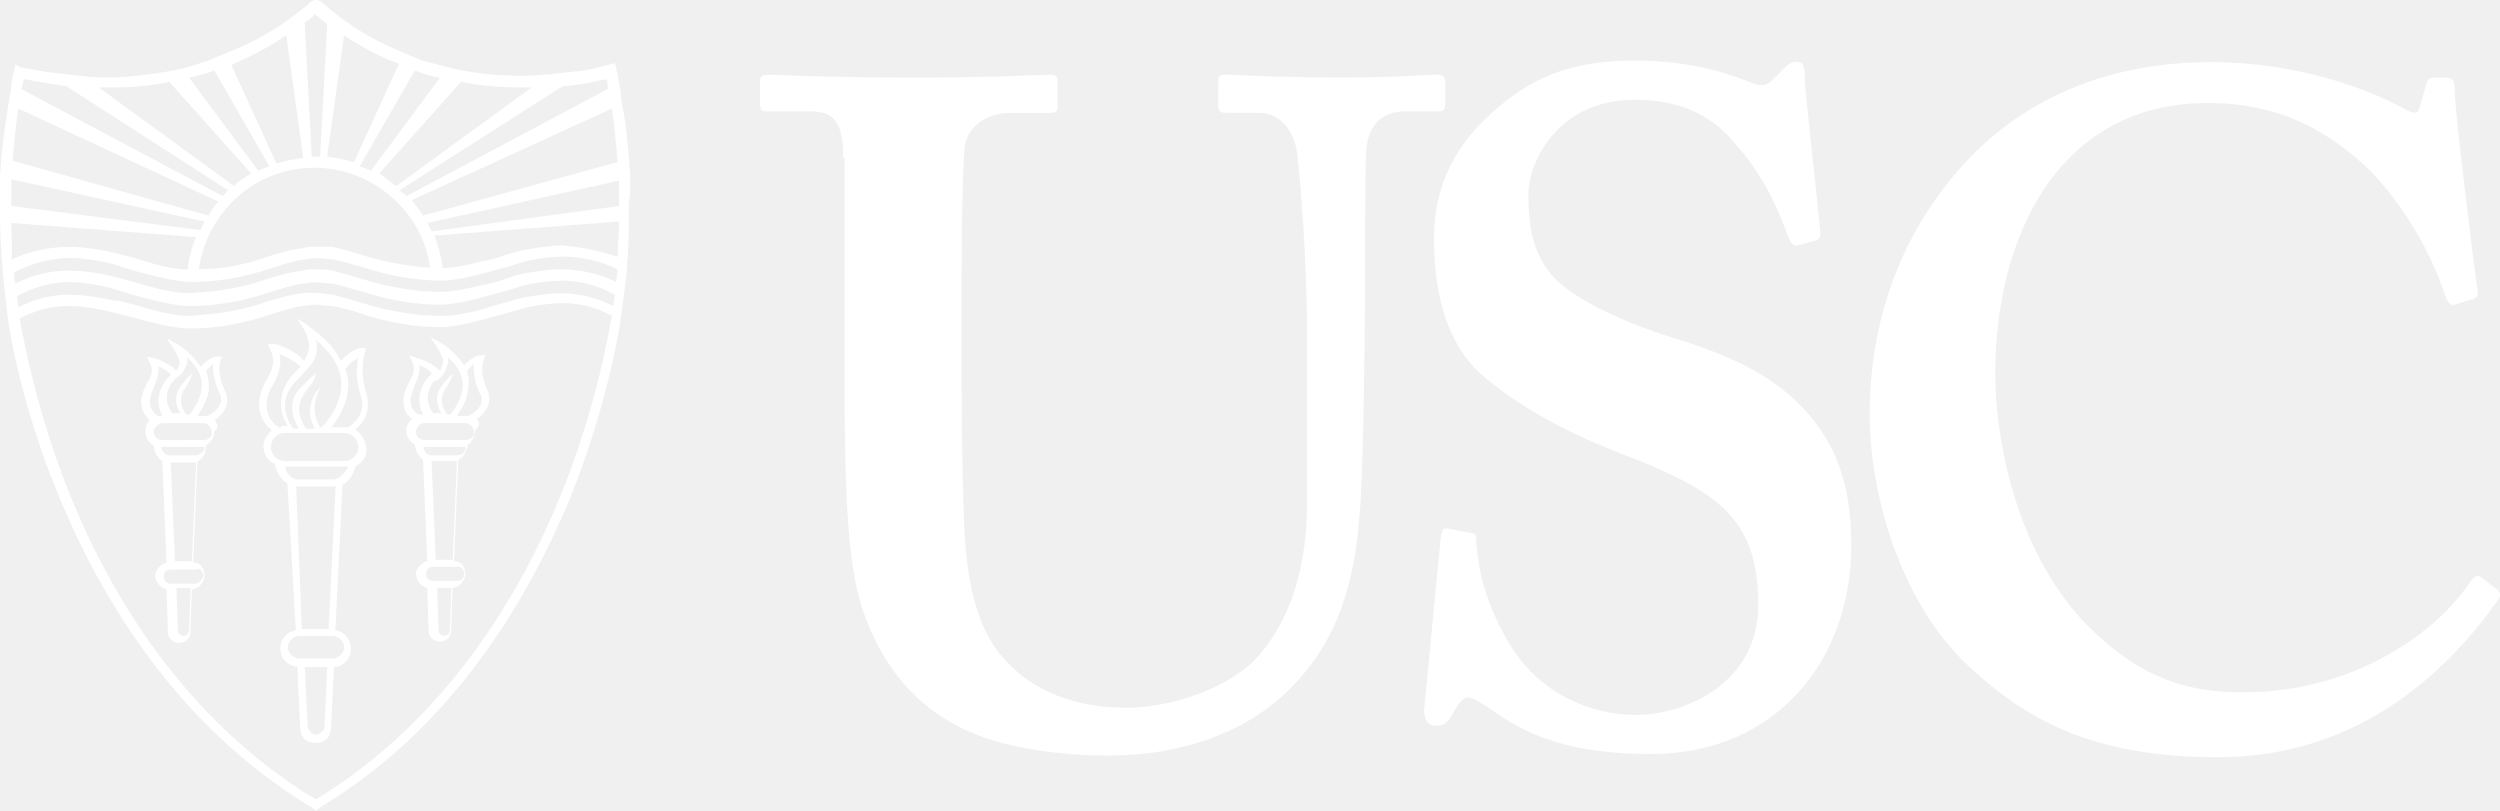
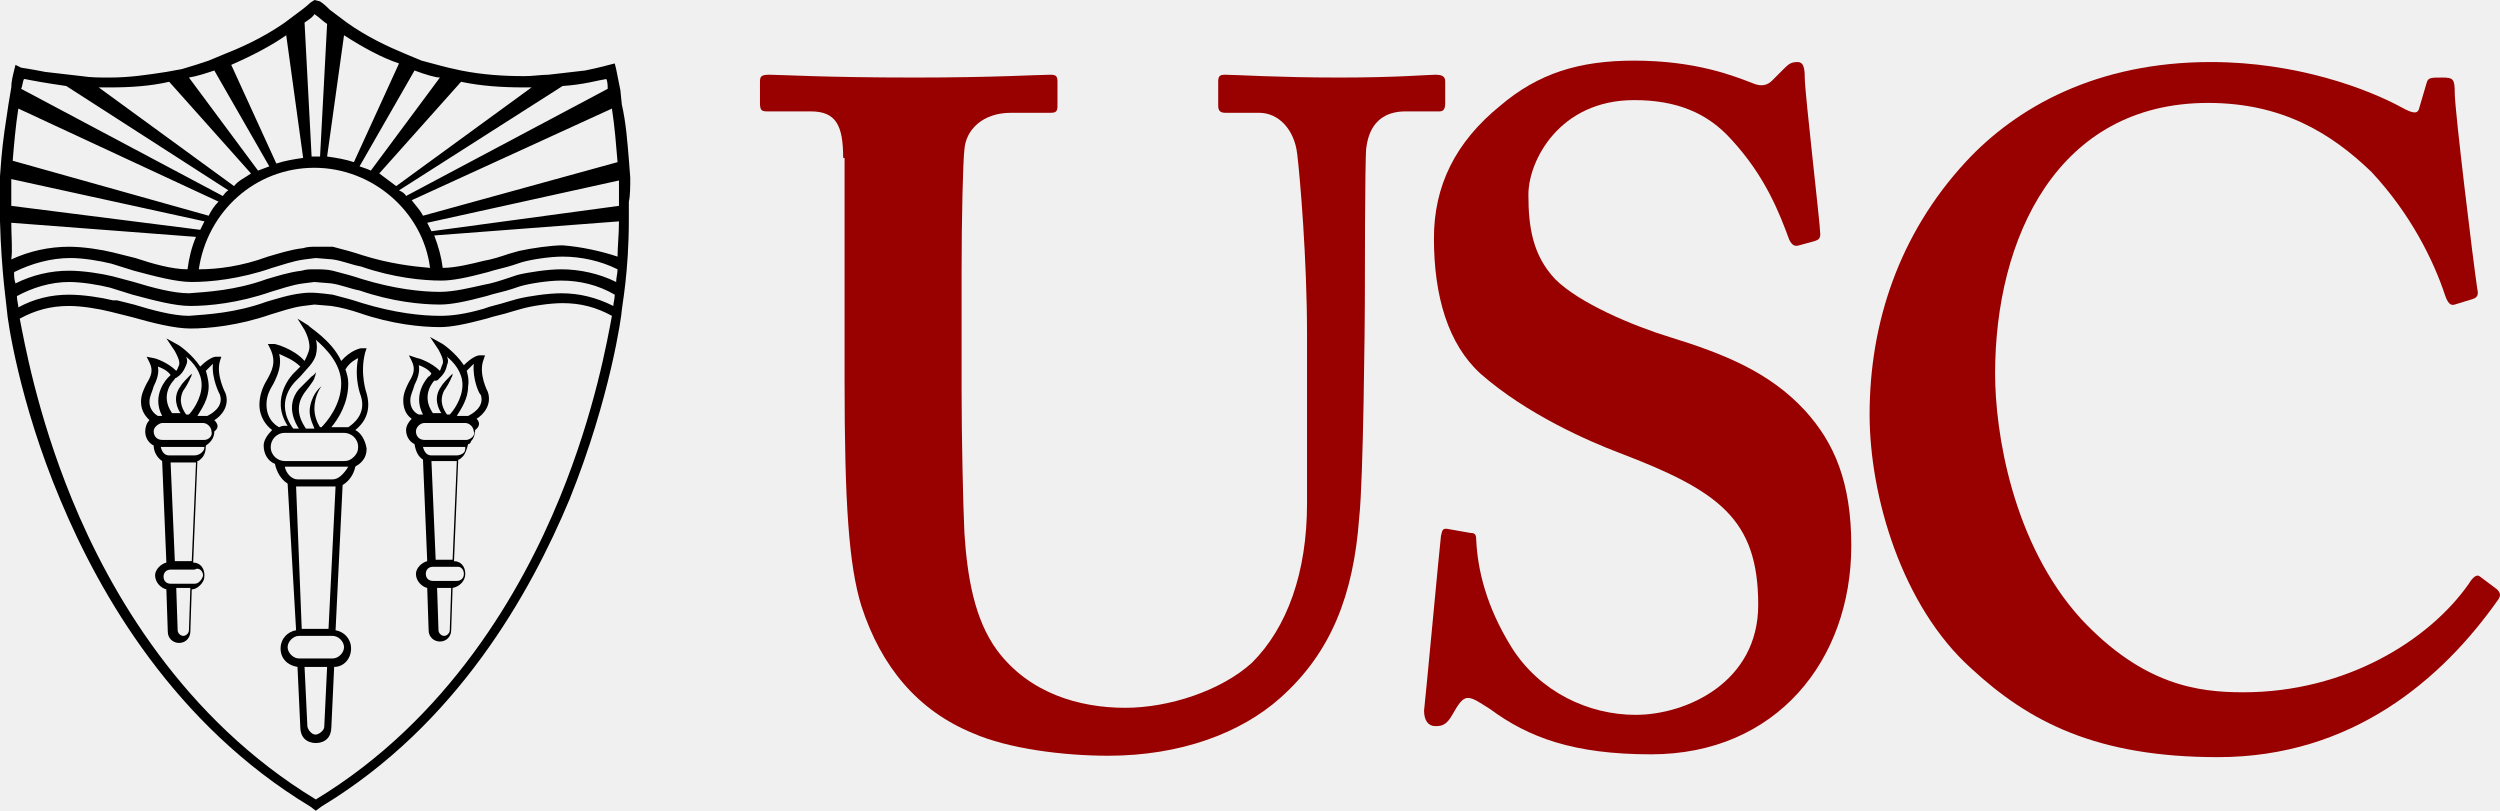
- <svg xmlns="http://www.w3.org/2000/svg" viewBox="0 0 308.36 100">
-   <path fill="#fff" fill-rule="evenodd" d="M77.74,21.91 c0,1.04 0,2.26 -.17,2.96 l0,2.26 c0,6.43 -.87,10.78 -.87,11.13 c0,.52 -1.39,10.78 -6.43,23.3 c-4.87,11.65 -13.91,27.83 -30.61,37.91 l-.7,.52 l-.7,-.52 c-16.7,-10.09 -25.91,-26.09 -30.78,-37.74 c-5.22,-12.35 -6.61,-22.78 -6.61,-23.3 c0,-.35 -.7,-4.7 -.87,-11.13 l0,-5.57 l.17,-2.26 c.17,-2.09 .52,-4.35 .87,-6.61 l.35,-2.09 c0,-.7 .17,-1.39 .35,-2.09 l.17,-.7 l.7,.35 c0,0 1.22,.17 2.96,.52 l4.52,.52 c1.04,.17 2.26,.17 3.48,.17 c2.43,0 4.7,-.35 6.96,-.7 l1.91,-.35 c1.22,-.35 2.26,-.7 3.3,-1.04 l2.09,-.87 c3.13,-1.22 5.57,-2.61 7.3,-3.83 l2.09,-1.57 c.7,-.52 1.04,-.87 1.04,-.87 l.52,-.35 l.7,.17 c.52,.35 .87,.7 1.22,1.04 l2.09,1.57 c2.43,1.74 5.04,2.96 7.13,3.83 l2.09,.87 c1.91,.52 3.3,.87 3.3,.87 l1.57,.35 c2.61,.52 5.22,.7 7.83,.7 c1.04,0 2.09,-.17 2.96,-.17 l4.52,-.52 c1.74,-.35 2.96,-.7 2.96,-.7 l.7,-.17 l.17,.7 l.52,2.61 l.17,1.74 c.52,2.26 .7,4.7 .87,6.78 z m-8.7,39.48 c4.35,-10.61 5.91,-19.65 6.43,-22.43 c-1.91,-1.04 -3.83,-1.57 -6.09,-1.57 c-1.57,0 -3.83,.35 -5.04,.7 l-1.22,.35 c-1.04,.35 -2.09,.52 -3.13,.87 c-2.61,.7 -4.35,1.04 -5.74,1.04 c-2.26,0 -5.91,-.35 -9.91,-1.74 c-1.04,-.35 -2.26,-.7 -3.48,-.87 l-2.09,-.17 l-1.39,.17 c-1.39,.17 -2.78,.7 -4,1.04 c-4,1.39 -7.65,1.74 -9.91,1.74 c-1.91,0 -4.7,-.7 -7.13,-1.39 l-2.09,-.52 l-.7,-.17 c-1.39,-.35 -3.48,-.7 -5.04,-.7 c-2.26,0 -4.17,.52 -6.09,1.57 c.52,2.61 2.09,11.65 6.43,22.26 c4.7,11.48 13.74,27.13 30.09,37.04 c16.35,-9.91 25.39,-25.74 30.09,-37.22 z m34.96,-41.91 c0,-4 -.87,-5.74 -4,-5.74 l-5.39,0 c-.7,0 -.87,-.17 -.87,-1.04 l0,-2.61 c0,-.7 .17,-.87 1.22,-.87 c1.22,0 6.78,.35 17.91,.35 c9.74,0 15.3,-.35 16.7,-.35 c.7,0 .87,.17 .87,.87 l0,2.96 c0,.7 -.17,.87 -.87,.87 l-4.87,0 c-3.48,0 -5.57,2.09 -5.74,4.52 c-.17,1.39 -.35,8.35 -.35,15.13 l0,14.43 c0,5.74 .17,14.09 .35,17.74 c.35,5.39 1.22,10.61 4,14.43 c4,5.39 10.26,7.13 15.83,7.13 c5.39,0 11.83,-2.09 15.65,-5.57 c4.35,-4.35 6.78,-11.13 6.78,-19.65 l0,-20.87 c0,-9.22 -.87,-19.48 -1.22,-22.26 c-.35,-2.96 -2.26,-5.04 -4.7,-5.04 l-4.17,0 c-.7,0 -.87,-.35 -.87,-.87 l0,-2.96 c0,-.7 .17,-.87 .87,-.87 c1.22,0 6.43,.35 14.09,.35 c7.13,0 10.96,-.35 11.83,-.35 c1.04,0 1.22,.35 1.22,.87 l0,2.61 c0,.7 -.17,1.04 -.7,1.04 l-4.17,0 c-4.17,0 -4.7,3.3 -4.87,4.52 c-.17,1.39 -.17,17.74 -.17,19.13 c0,1.57 -.17,21.91 -.7,26.43 c-.7,9.57 -3.48,16.7 -9.74,22.26 c-4.87,4.35 -12.35,7.13 -21.22,7.13 c-5.57,0 -12.35,-.87 -16.7,-2.78 c-6.78,-2.78 -11.3,-8.17 -13.74,-15.65 c-1.57,-5.04 -2.09,-12.7 -2.09,-28 l0,-27.3 z m204,53.22 c.35,.35 .52,.7 .17,1.22 c-6.96,9.91 -18.09,19.48 -34.61,19.48 c-14.96,0 -23.3,-4.35 -30.43,-10.96 c-8.52,-7.65 -12.52,-21.22 -12.52,-31.3 c0,-11.3 3.65,-22.26 11.83,-31.13 c6.26,-6.78 16.17,-12.35 30.26,-12.35 c10.61,0 19.3,3.3 23.48,5.57 c1.57,.87 2.09,.87 2.26,0 l.87,-2.96 c.17,-.7 .52,-.7 1.91,-.7 c1.39,0 1.57,.17 1.57,1.91 c0,2.09 2.26,20.7 2.78,24.17 c.17,.7 0,1.04 -.52,1.22 l-2.26,.7 c-.52,.17 -.87,-.17 -1.22,-1.22 c-1.39,-4.17 -4.17,-9.91 -9.04,-15.13 c-5.04,-4.87 -11.13,-8.52 -20.17,-8.52 c-18.61,0 -26.26,16.7 -26.26,33.39 c0,7.13 2.09,20.87 10.61,30.26 c7.65,8.17 14.43,9.04 20,9.04 c12.7,0 22.96,-6.43 27.83,-13.39 c.52,-.87 1.04,-1.22 1.39,-.87 z m-126.61,-6.96 c.52,0 .7,.17 .7,.87 c.17,3.65 1.22,8.17 4.35,13.22 c3.48,5.57 9.57,8.35 15.3,8.35 c6.26,0 15.13,-4 15.13,-13.57 c0,-10.61 -4.87,-14.09 -17.22,-18.78 c-3.65,-1.39 -11.3,-4.7 -17.04,-9.74 c-4,-3.65 -5.74,-9.57 -5.74,-16.7 c0,-6.43 2.61,-11.83 8.17,-16.35 c4.7,-4 9.74,-5.57 16.52,-5.57 c7.65,0 12.35,1.91 14.61,2.78 c1.22,.52 1.91,.17 2.43,-.35 l1.57,-1.57 c.52,-.52 .87,-.7 1.57,-.7 c.7,0 .87,.7 .87,1.91 c0,1.91 1.91,18.09 1.91,19.3 c0,.52 -.17,.7 -.7,.87 l-1.91,.52 c-.52,.17 -.87,0 -1.22,-.7 c-1.22,-3.3 -2.96,-7.83 -7.13,-12.35 c-2.96,-3.3 -6.78,-4.87 -12,-4.87 c-9.22,0 -13.04,7.48 -13.04,11.65 c0,4 .52,7.48 3.3,10.43 c2.96,2.96 9.57,5.74 14.09,7.13 c6.78,2.09 12.35,4.35 16.7,9.04 c3.65,4 5.74,8.87 5.74,16.7 c0,14.09 -9.22,25.74 -24.7,25.74 c-9.57,0 -15.13,-2.09 -19.83,-5.57 c-1.39,-.87 -2.09,-1.39 -2.78,-1.39 c-.7,0 -1.22,.87 -1.91,2.09 c-.7,1.22 -1.22,1.39 -2.09,1.39 c-.87,0 -1.39,-.7 -1.39,-1.91 c.17,-1.39 1.91,-20.17 2.09,-21.57 c.17,-.7 .17,-.87 .7,-.87 z m-137.57,-12.7 c.7,.35 1.22,1.22 1.39,2.26 c0,.7 -.17,1.22 -.7,1.74 c-.35,.35 -.52,.35 -.7,.52 c-.17,.87 -.7,1.74 -1.57,2.26 l-.87,17.91 c1.04,.17 1.91,1.04 1.91,2.26 c0,1.22 -.87,2.26 -2.09,2.26 l-.35,7.48 c0,.52 -.17,1.04 -.52,1.39 c-.35,.35 -.87,.52 -1.39,.52 c-.52,0 -1.04,-.17 -1.39,-.52 c-.35,-.35 -.52,-.87 -.52,-1.39 l-.35,-7.48 c-1.22,-.17 -2.09,-1.04 -2.09,-2.26 c0,-1.22 .87,-2.09 1.91,-2.26 l-1.04,-18.09 c-.87,-.52 -1.39,-1.57 -1.57,-2.43 c-.87,-.35 -1.39,-1.22 -1.39,-2.26 c0,-.7 .52,-1.39 1.04,-1.91 c-.7,-.52 -1.57,-1.57 -1.57,-3.13 c0,-1.04 .35,-2.09 .87,-2.96 c.7,-1.22 1.22,-2.26 .52,-3.83 l-.35,-.7 l.87,0 c0,0 2.26,.52 3.65,2.09 c.17,-.35 .35,-.7 .52,-1.22 c.35,-1.04 -.52,-2.61 -.52,-2.61 l-.87,-1.39 l1.39,.87 c0,.17 2.78,1.74 4,4.35 c1.22,-1.39 2.43,-1.57 2.43,-1.57 l.7,0 l-.17,.52 c-.7,2.61 .17,5.04 .17,5.04 c.7,2.43 -.52,3.83 -1.39,4.52 z m-4.87,-22.61 l2.09,0 c1.39,.35 2.61,.7 3.65,1.04 c3.3,1.04 6.26,1.39 8.35,1.57 c-.87,-6.96 -7.13,-12.35 -14.26,-12.35 c-7.3,0 -13.22,5.39 -14.26,12.52 c2.26,0 5.22,-.35 8.52,-1.57 c1.22,-.35 2.78,-.87 4.35,-1.04 c.52,-.17 1.04,-.17 1.57,-.17 z m-12.52,21.39 c.35,.35 .7,.87 0,1.39 c0,.87 -.52,1.39 -1.04,1.74 c0,.7 -.17,1.22 -.52,1.57 c-.17,.17 -.35,.35 -.52,.35 l-.52,12.52 c.87,0 1.39,.7 1.39,1.57 c0,.52 -.17,.87 -.52,1.22 c-.35,.35 -.7,.52 -1.04,.52 l-.17,5.22 c0,.7 -.52,1.39 -1.39,1.39 c-.7,0 -1.39,-.52 -1.39,-1.39 l-.17,-5.22 c-.7,-.17 -1.39,-.87 -1.39,-1.74 c0,-.7 .7,-1.39 1.39,-1.57 l-.52,-12.52 c-.52,-.35 -1.04,-1.04 -1.04,-1.91 c-.7,-.35 -1.04,-1.04 -1.04,-1.74 c0,-.52 .17,-1.04 .52,-1.39 c-.35,-.35 -1.04,-1.04 -1.04,-2.26 c0,-.87 .35,-1.57 .7,-2.26 c.52,-.87 .87,-1.57 .35,-2.61 l-.35,-.7 l.87,.17 c.17,0 1.74,.52 2.78,1.57 c.17,-.17 .17,-.35 .35,-.7 c.15,-.46 -.23,-1.18 -.44,-1.59 c-.03,-.06 -.06,-.11 -.08,-.15 l-1.04,-1.57 l1.57,.87 c0,0 1.57,1.04 2.61,2.61 c1.04,-1.04 1.74,-1.22 1.91,-1.22 l.7,0 l-.17,.52 c-.52,1.74 .7,4 .7,4 c.52,1.57 -.52,2.78 -1.39,3.3 z m32.35,-.17 c.35,.35 .52,.87 -.17,1.39 c0,.52 -.17,1.04 -.52,1.39 c0,.17 -.17,.35 -.35,.35 c-.17,.7 -.35,1.22 -.7,1.57 c-.17,.17 -.35,.35 -.52,.35 l-.52,12.52 c.87,0 1.39,.7 1.39,1.57 c0,.87 -.7,1.57 -1.57,1.74 l-.17,5.22 c0,.7 -.52,1.39 -1.39,1.39 c-.7,0 -1.39,-.52 -1.39,-1.39 l-.17,-5.22 c-.7,-.17 -1.39,-.87 -1.39,-1.74 c0,-.7 .7,-1.39 1.39,-1.57 l-.52,-12.52 c-.52,-.35 -.87,-.87 -1.04,-1.91 c-.7,-.35 -1.04,-1.04 -1.04,-1.74 c0,-.52 .35,-1.04 .7,-1.39 c-.52,-.35 -1.04,-1.04 -1.04,-2.26 c0,-.87 .35,-1.57 .7,-2.26 c.52,-.87 .87,-1.57 .35,-2.61 l-.35,-.7 l1.04,.35 c.17,0 1.74,.52 2.78,1.57 c.17,-.35 .17,-.52 .35,-.87 c.15,-.46 -.23,-1.18 -.44,-1.59 c-.03,-.06 -.06,-.11 -.08,-.15 l-1.04,-1.57 l1.57,.87 c0,0 1.57,1.04 2.61,2.61 c1.04,-1.04 1.74,-1.22 1.91,-1.22 l.7,0 l-.17,.52 c-.7,1.74 .52,4 .52,4 c.52,1.57 -.52,2.78 -1.39,3.3 z m16.7,-38.26 l-24.7,11.3 c.52,.7 1.04,1.22 1.39,1.91 l24,-6.61 c-.17,-2.09 -.35,-4.35 -.7,-6.61 z m-73.22,0 c-.35,2.26 -.52,4.35 -.7,6.43 l24.17,6.78 c.35,-.7 .7,-1.22 1.22,-1.74 z m66.96,19.83 c2.26,0 4.7,.52 6.78,1.57 c0,-.52 .17,-1.04 .17,-1.57 c-2.09,-1.04 -4.52,-1.57 -6.78,-1.57 c-1.57,0 -3.83,.35 -5.04,.7 l-1.04,.35 c-1.04,.35 -2.09,.52 -3.13,.87 c-2.61,.7 -4.35,1.04 -5.74,1.04 c-2.26,0 -5.91,-.35 -9.91,-1.74 c-1.04,-.17 -2.26,-.7 -3.48,-.87 l-2.09,-.17 l-1.39,.17 c-1.39,.17 -2.78,.7 -4,1.04 c-4,1.39 -7.65,1.74 -9.91,1.74 c-1.91,0 -4.52,-.7 -7.13,-1.39 l-2.78,-.87 c-1.39,-.35 -3.48,-.7 -5.04,-.7 c-2.43,0 -4.87,.7 -6.96,1.74 c0,.52 0,.87 .17,1.39 c2.09,-1.04 4.35,-1.57 6.61,-1.57 c1.74,0 4,.35 5.39,.7 l2.61,.7 c2.26,.7 4.87,1.39 6.78,1.39 c2.26,-.17 5.74,-.35 9.57,-1.74 c1.22,-.35 2.78,-.87 4.35,-1.04 c.52,-.17 1.04,-.17 1.57,-.17 c.7,0 1.57,0 2.26,.17 c1.39,.35 2.61,.7 3.65,1.04 c4,1.22 7.3,1.57 9.57,1.57 c1.74,0 3.83,-.52 5.39,-.87 c1.04,-.17 2.09,-.52 3.13,-.87 l1.04,-.35 c1.39,-.35 3.83,-.7 5.39,-.7 z m0,2.96 c2.26,0 4.35,.52 6.43,1.57 c0,-.35 .17,-.87 .17,-1.39 c-2.09,-1.22 -4.35,-1.74 -6.61,-1.74 c-1.57,0 -3.83,.35 -5.04,.7 l-1.04,.35 c-1.04,.35 -2.09,.52 -3.13,.87 c-2.61,.7 -4.35,1.04 -5.74,1.04 c-2.26,0 -5.91,-.35 -9.91,-1.74 c-1.04,-.17 -2.26,-.7 -3.48,-.87 l-2.09,-.17 l-1.39,.17 c-1.39,.17 -2.78,.7 -4,1.04 c-4,1.39 -7.65,1.74 -9.91,1.74 c-1.91,0 -4.52,-.7 -7.13,-1.39 l-2.78,-.87 c-1.39,-.35 -3.48,-.7 -5.04,-.7 c-2.26,0 -4.52,.7 -6.43,1.74 c0,.52 .17,1.04 .17,1.39 c1.91,-1.04 4,-1.57 6.26,-1.57 c1.74,0 4,.35 5.39,.7 l.52,0 l2.09,.52 c2.26,.7 4.87,1.39 6.78,1.39 c2.26,-.17 5.74,-.35 9.57,-1.74 c1.22,-.35 2.78,-.87 4.35,-1.04 c1.15,-.16 2.29,-.02 3.58,.14 c.08,.01 .16,.02 .25,.03 c1.39,.35 2.61,.7 3.65,1.04 c4,1.22 7.3,1.57 9.57,1.57 c1.39,0 2.96,-.17 5.39,-.87 c.87,-.35 1.91,-.52 2.96,-.87 l1.22,-.35 c1.39,-.35 3.83,-.7 5.39,-.7 z m-12.35,-26.09 l-10.09,11.3 l2.09,1.57 l16.7,-12.17 l-.87,0 c-2.78,0 -5.39,-.17 -7.83,-.7 z m-43.3,.7 l-1.39,0 l16.7,12.17 c.52,-.7 1.39,-1.04 2.09,-1.57 l-10.09,-11.3 c-2.26,.52 -4.7,.7 -7.3,.7 z m21.74,-6.43 q-2.61,1.83 -6.78,3.65 l5.57,12.17 c1.04,-.35 2.09,-.52 3.3,-.7 z m7.13,0 l-2.09,14.96 c1.22,.17 2.26,.35 3.3,.7 l5.57,-12.17 c-2.09,-.7 -4.35,-1.91 -6.78,-3.48 z m-1.91,73.22 l.87,-17.57 l-4.87,0 l.7,17.57 z m28.87,-47.3 c2.26,.17 4.7,.7 6.78,1.39 c0,-1.22 .17,-2.78 .17,-4.35 l-22.78,1.74 c.52,1.39 .87,2.61 1.04,4 c1.57,0 3.65,-.52 5.04,-.87 c1.04,-.17 2.09,-.52 3.13,-.87 l1.22,-.35 c1.57,-.35 4,-.7 5.39,-.7 z m-68,-2.78 c0,.61 .02,1.19 .04,1.75 c.04,1.04 .07,1.98 -.04,2.77 c2.26,-1.04 4.7,-1.57 7.13,-1.57 c1.74,0 4,.35 5.39,.7 l2.78,.7 c2.09,.7 4.52,1.39 6.43,1.39 c.17,-1.39 .52,-2.78 1.04,-4 z m68,-16.87 l-20.17,12.87 c.35,.17 .7,.35 .87,.7 l24.87,-13.22 c0,-.35 0,-.87 -.17,-1.22 c-1.04,.17 -2.78,.7 -5.39,.87 z m-66.43,-.87 c-.17,.35 -.17,.87 -.35,1.22 l24.87,13.22 c.17,-.17 .35,-.52 .7,-.7 l-20,-12.87 c-2.43,-.35 -4.35,-.7 -5.22,-.87 z m-1.57,12.35 l0,3.3 l23.3,2.96 l.52,-1.04 z m74.96,3.3 l0,-3.13 l-23.65,5.22 l.52,1.04 z m-37.39,18.43 c-.35,1.04 -1.04,1.57 -1.91,2.61 l-.52,.52 c0,0 -.01,.01 -.02,.01 c-.27,.27 -2.71,2.67 -.33,5.9 l.7,0 c-.35,-.52 -1.74,-2.78 0,-4.87 l1.57,-1.57 c0,0 .35,-.17 .52,-.52 c0,0 0,.35 -.17,.7 c0,.35 -1.22,1.74 -1.39,2.09 c-1.19,1.87 -.05,3.58 .32,4.14 c.01,.01 .02,.02 .02,.03 l1.04,0 c-.52,-1.22 -.7,-1.91 -.52,-2.78 c.35,-1.74 1.39,-2.43 1.39,-2.43 c0,0 -.87,1.04 -.87,2.78 c0,.87 .35,1.74 .7,2.26 l.17,0 c.7,-.7 2.43,-2.78 2.43,-5.39 c0,-2.43 -1.91,-4.35 -3.13,-5.39 c.17,.52 .17,1.22 0,1.91 z m4.7,12.52 c.35,-.35 .52,-.7 .52,-1.22 c0,-1.04 -.87,-1.74 -1.74,-1.74 l-7.3,0 c-1.04,0 -1.74,.87 -1.74,1.74 c0,1.04 .87,1.74 1.74,1.74 l7.3,0 c.52,0 .87,-.17 1.22,-.52 z m-4.87,-54.61 c-.17,.35 -.7,.7 -1.22,1.04 l.87,16.52 l1.04,0 l.87,-16.35 c-.52,-.35 -1.04,-.87 -1.57,-1.22 z m17.04,67.3 l.52,-12.17 l-3.13,0 l.52,12.17 z m-32.17,.17 l.52,-12.17 l-3.13,0 l.52,12.17 z m2.78,-60.52 c-1.04,.35 -2.09,.7 -3.13,.87 l8.52,11.48 c.52,-.17 .87,-.35 1.39,-.52 z m24.7,0 l-6.78,11.83 c.52,.17 1.04,.35 1.39,.52 l8.52,-11.48 c-.52,0 -1.74,-.35 -3.13,-.87 z m-11.13,80.87 l.35,-7.3 l-2.78,0 l.35,7.3 c0,.17 .17,.52 .35,.7 c.17,.17 .35,.35 .7,.35 c.17,0 .52,-.17 .7,-.35 c.17,-.17 .35,-.35 .35,-.7 z m2.43,-9.74 c0,-.7 -.7,-1.39 -1.39,-1.39 l-4.17,0 c-.7,0 -1.39,.7 -1.39,1.39 c0,.7 .7,1.39 1.39,1.39 l4.17,0 c.7,0 1.39,-.7 1.39,-1.39 z m-19.48,-34.78 c-.35,.87 -.7,1.22 -1.22,1.57 c-.17,0 -.17,.17 -.35,.35 c0,0 -1.74,1.74 -.17,4 l1.04,0 c-.35,-.52 -1.04,-1.91 0,-3.3 c.17,-.35 .87,-1.04 1.04,-1.22 l.35,-.35 c0,0 0,.35 -.17,.52 c0,.17 -.7,1.39 -.87,1.57 c-.7,1.39 0,2.43 .35,2.96 l.35,0 c.35,-.35 1.57,-1.91 1.57,-3.65 c0,-1.57 -1.04,-2.78 -1.91,-3.48 c.17,.35 .17,.7 0,1.04 z m32.17,0 c-.17,.87 -.52,1.22 -1.04,1.74 c-.17,.17 -.17,.17 -.52,.17 c0,0 -1.74,1.74 -.17,4 l1.04,0 c-.35,-.52 -1.04,-1.91 0,-3.3 c.17,-.35 .87,-1.04 1.04,-1.22 l.35,-.35 c0,0 0,.35 -.17,.52 c0,.17 -.7,1.39 -.87,1.57 c-.7,1.39 0,2.43 .35,2.96 l.35,0 c.35,-.35 1.57,-1.91 1.57,-3.65 c0,-1.57 -1.04,-2.78 -1.91,-3.48 c.17,.35 .17,.7 0,1.04 z m-22.26,4.87 c0,2.09 1.57,2.78 1.57,2.78 c.35,-.17 .52,-.17 .7,-.17 l.35,0 c-2.26,-3.48 .7,-6.43 .7,-6.43 l.52,-.52 l.35,-.35 c-.87,-.87 -1.91,-1.22 -2.61,-1.57 c.35,1.39 -.17,2.61 -.7,3.65 c-.52,.87 -.87,1.57 -.87,2.61 z m11.3,-5.74 c-.35,.17 -1.04,.52 -1.57,1.39 c.17,.52 .35,1.04 .35,1.74 c0,2.43 -1.22,4.35 -2.09,5.39 l2.09,0 c.52,-.35 2.26,-1.57 1.57,-3.83 c0,0 -.87,-2.09 -.35,-4.7 z m14.09,9.74 c.17,-.17 .35,-.52 .17,-.7 c0,-.52 -.52,-1.04 -1.04,-1.04 l-5.04,0 c-.52,0 -1.04,.52 -1.04,1.04 c0,.52 .35,1.04 1.04,1.04 l5.22,0 c.17,0 .52,-.17 .7,-.35 z m-33.04,.35 c.52,0 1.04,-.52 .87,-1.04 c0,-.52 -.52,-1.04 -1.04,-1.04 l-5.04,0 c-.17,0 -.52,.17 -.7,.35 c-.17,.17 -.35,.35 -.35,.7 c0,.52 .35,1.04 1.04,1.04 z m15.83,4.87 c.7,0 1.39,-.7 1.91,-1.57 l-7.83,0 c.17,.87 .87,1.57 1.57,1.57 z m13.74,19.3 c.35,0 .7,-.35 .7,-.7 l.17,-5.22 l-1.74,0 l.17,5.22 c0,.35 .35,.7 .7,.7 z m-32.17,0 c.35,0 .7,-.35 .7,-.7 l.17,-5.22 l-1.74,0 l.17,5.22 c0,.35 .35,.7 .7,.7 z m34.96,-32.7 c0,0 .35,1.04 .17,1.91 c0,1.57 -.87,2.78 -1.39,3.65 l1.39,0 c.35,-.17 2.09,-1.04 1.57,-2.61 c-.17,0 -1.04,-1.91 -.87,-3.83 z m-32.52,25.22 c0,-.52 -.52,-1.04 -1.04,-.7 l-2.96,0 c-.52,0 -.87,.35 -.87,.87 c0,.52 .35,.87 .87,.87 l2.96,0 c.35,0 .52,-.17 .7,-.35 c.17,-.17 .35,-.52 .35,-.7 z m.35,-25.22 c0,0 .35,1.04 .35,1.91 c0,1.57 -.87,2.78 -1.39,3.65 l1.22,0 c.35,-.17 2.09,-1.04 1.57,-2.61 c0,0 -1.04,-1.91 -.87,-3.83 z m31.83,25.04 c0,-.52 -.35,-.87 -.7,-.87 l-3.13,0 c-.52,0 -.87,.35 -.87,.87 c0,.52 .35,.87 .87,.87 l2.96,0 c.52,0 .87,-.35 .87,-.87 z m-6.61,-21.39 c0,1.39 1.04,1.74 1.04,1.74 l.52,0 c-1.39,-2.61 .7,-4.7 .7,-4.7 c.17,0 .17,-.17 .35,-.35 c-.35,-.52 -1.04,-.87 -1.57,-1.04 c.17,.87 -.17,1.74 -.52,2.43 c-.17,.7 -.52,1.22 -.52,1.91 z m-32.17,.17 c0,1.22 1.04,1.74 1.04,1.74 l.52,0 c-1.39,-2.61 .7,-4.7 .7,-4.7 l.35,-.35 c-.35,-.52 -1.04,-.87 -1.57,-1.04 c.17,.87 -.17,1.74 -.52,2.43 c-.17,.7 -.52,1.22 -.52,1.91 z m6.43,6.26 c.17,-.17 .35,-.35 .35,-.7 l-5.39,0 c.17,.7 .52,1.04 1.04,1.04 l3.13,0 c.35,0 .7,-.17 .87,-.35 z m32.35,0 c.17,-.17 .17,-.52 .17,-.7 l-5.22,0 c.17,.7 .52,1.04 1.04,1.04 l3.13,0 c.35,0 .7,-.17 .87,-.35 z" />
+ <svg xmlns="http://www.w3.org/2000/svg" viewBox="0 0 177.31 57.5">
+   <path fill="#990000" d="M59.8,11.2c0-2.3-0.5-3.3-2.3-3.3h-3.1c-0.4,0-0.5-0.1-0.5-0.6V5.8c0-0.4,0.1-0.5,0.7-0.5           c0.7,0,3.9,0.2,10.3,0.2c5.6,0,8.8-0.2,9.6-0.2c0.4,0,0.5,0.1,0.5,0.5v1.7c0,0.4-0.1,0.5-0.5,0.5h-2.8c-2,0-3.2,1.2-3.3,2.6           c-0.1,0.8-0.2,4.8-0.2,8.7v8.3c0,3.3,0.1,8.1,0.2,10.2c0.2,3.1,0.7,6.1,2.3,8.3c2.3,3.1,5.9,4.1,9.1,4.1c3.1,0,6.8-1.2,9-3.2           c2.5-2.5,3.9-6.4,3.9-11.3v-12c0-5.3-0.5-11.2-0.7-12.8c-0.2-1.7-1.3-2.9-2.7-2.9h-2.4c-0.4,0-0.5-0.2-0.5-0.5V5.8           c0-0.4,0.1-0.5,0.5-0.5c0.7,0,3.7,0.2,8.1,0.2c4.1,0,6.3-0.2,6.8-0.2c0.6,0,0.7,0.2,0.7,0.5v1.5c0,0.4-0.1,0.6-0.4,0.6h-2.4           c-2.4,0-2.7,1.9-2.8,2.6c-0.1,0.8-0.1,10.2-0.1,11c0,0.9-0.1,12.6-0.4,15.2c-0.4,5.5-2,9.6-5.6,12.8c-2.8,2.5-7.1,4.1-12.2,4.1           c-3.2,0-7.1-0.5-9.6-1.6c-3.9-1.6-6.5-4.7-7.9-9c-0.9-2.9-1.2-7.3-1.2-16.1V11.2z" />
+   <path fill="#990000" d="M104.3,37.8c0.3,0,0.4,0.1,0.4,0.5c0.1,2.1,0.7,4.7,2.5,7.6c2,3.2,5.5,4.8,8.8,4.8           c3.6,0,8.7-2.3,8.7-7.8c0-6.1-2.8-8.1-9.9-10.8c-2.1-0.8-6.5-2.7-9.8-5.6c-2.3-2.1-3.3-5.5-3.3-9.6c0-3.7,1.5-6.8,4.7-9.4           c2.7-2.3,5.6-3.2,9.5-3.2c4.4,0,7.1,1.1,8.4,1.6c0.7,0.3,1.1,0.1,1.4-0.2l0.9-0.9c0.3-0.3,0.5-0.4,0.9-0.4c0.4,0,0.5,0.4,0.5,1.1           c0,1.1,1.1,10.4,1.1,11.1c0,0.3-0.1,0.4-0.4,0.5l-1.1,0.3c-0.3,0.1-0.5,0-0.7-0.4c-0.7-1.9-1.7-4.5-4.1-7.1           c-1.7-1.9-3.9-2.8-6.9-2.8c-5.3,0-7.5,4.3-7.5,6.7c0,2.3,0.3,4.3,1.9,6c1.7,1.7,5.5,3.3,8.1,4.1c3.9,1.2,7.1,2.5,9.6,5.2           c2.1,2.3,3.3,5.1,3.3,9.6c0,8.1-5.3,14.8-14.2,14.8c-5.5,0-8.7-1.2-11.4-3.2c-0.8-0.5-1.2-0.8-1.6-0.8c-0.4,0-0.7,0.5-1.1,1.2           c-0.4,0.7-0.7,0.8-1.2,0.8c-0.5,0-0.8-0.4-0.8-1.1c0.1-0.8,1.1-11.6,1.2-12.4c0.1-0.4,0.1-0.5,0.4-0.5L104.3,37.8z" />
+   <path fill="#990000" d="M177.1,41.8c0.2,0.2,0.3,0.4,0.1,0.7c-4,5.7-10.4,11.2-19.9,11.2c-8.6,0-13.4-2.5-17.5-6.3           c-4.9-4.4-7.2-12.2-7.2-18c0-6.5,2.1-12.8,6.8-17.9c3.6-3.9,9.3-7.1,17.4-7.1c6.1,0,11.1,1.9,13.5,3.2c0.9,0.5,1.2,0.5,1.3,0           l0.5-1.7c0.1-0.4,0.3-0.4,1.1-0.4c0.8,0,0.9,0.1,0.9,1.1c0,1.2,1.3,11.9,1.6,13.9c0.1,0.4,0,0.6-0.3,0.7l-1.3,0.4           c-0.3,0.1-0.5-0.1-0.7-0.7c-0.8-2.4-2.4-5.7-5.2-8.7c-2.9-2.8-6.4-4.9-11.6-4.9c-10.7,0-15.1,9.6-15.1,19.2c0,4.1,1.2,12,6.1,17.4           c4.4,4.7,8.3,5.2,11.5,5.2c7.3,0,13.2-3.7,16-7.7c0.3-0.5,0.6-0.7,0.8-0.5L177.1,41.8z" />
+   <path fill="#000000" d="M39.7,35.3C37,41.9,31.8,51,22.4,56.7C13,51,7.8,42,5.1,35.4c-2.5-6.1-3.4-11.3-3.7-12.8           c1.1-0.6,2.2-0.9,3.5-0.9h0c0.9,0,2.1,0.2,2.9,0.4l0.4,0.1c0.4,0.1,0.8,0.2,1.2,0.3c1.4,0.4,3,0.8,4.1,0.8h0c1.3,0,3.4-0.2,5.7-1           c0.7-0.2,1.5-0.5,2.3-0.6l0.8-0.1h0l1.2,0.1c0.7,0.1,1.4,0.3,2,0.5c2.3,0.8,4.4,1,5.7,1h0c0.8,0,1.8-0.2,3.3-0.6           c0.6-0.2,1.2-0.3,1.8-0.5l0.7-0.2c0.7-0.2,2-0.4,2.9-0.4h0c1.3,0,2.4,0.3,3.5,0.9C43.1,24,42.2,29.2,39.7,35.3L39.7,35.3z M0.8,12.7           l13.7,3c-0.1,0.2-0.2,0.4-0.3,0.6L0.8,14.6C0.8,14,0.8,13.3,0.8,12.7L0.8,12.7z M1.3,7.7l14.2,6.6c-0.3,0.3-0.5,0.6-0.7,1L0.9,11.4           C1,10.2,1.1,9,1.3,7.7L1.3,7.7z M1.7,5.6c0.5,0.1,1.6,0.3,3,0.5l11.5,7.4c-0.2,0.1-0.3,0.3-0.4,0.4L1.5,6.3C1.6,6.1,1.6,5.8,1.7,5.6           L1.7,5.6z M7.8,6.2c1.5,0,2.9-0.1,4.2-0.4l5.8,6.5c-0.4,0.3-0.9,0.5-1.2,0.9l-9.6-7C7.2,6.2,7.5,6.2,7.8,6.2L7.8,6.2z M15.2,5           l3.9,6.8c-0.3,0.1-0.5,0.2-0.8,0.3l-4.9-6.6C14,5.4,14.6,5.2,15.2,5L15.2,5z M20.3,2.5l1.2,8.7c-0.7,0.1-1.3,0.2-1.9,0.4l-3.2-7           C18,3.9,19.3,3.2,20.3,2.5L20.3,2.5z M22.3,1c0.3,0.2,0.6,0.5,0.9,0.7l-0.5,9.4c-0.1,0-0.2,0-0.3,0h0c-0.1,0-0.2,0-0.3,0l-0.5-9.5           C21.9,1.4,22.2,1.2,22.3,1L22.3,1z M24.4,2.5c1.4,0.9,2.7,1.6,3.9,2l-3.2,7c-0.6-0.2-1.2-0.3-1.9-0.4L24.4,2.5z M29.4,5           c0.8,0.3,1.5,0.5,1.8,0.5l-4.9,6.6c-0.2-0.1-0.5-0.2-0.8-0.3L29.4,5z M32.7,5.8c1.4,0.3,2.9,0.4,4.5,0.4c0.2,0,0.4,0,0.5,0l-9.6,7           c-0.4-0.3-0.8-0.6-1.2-0.9L32.7,5.8z M39.9,6.1c1.5-0.1,2.5-0.4,3.1-0.5c0.1,0.2,0.1,0.5,0.1,0.7l-14.3,7.6           c-0.1-0.2-0.3-0.3-0.5-0.4L39.9,6.1z M43.4,7.7c0.2,1.3,0.3,2.6,0.4,3.8L30,15.3c-0.2-0.4-0.5-0.7-0.8-1.1L43.4,7.7z M43.9,14.6           l-13.3,1.8c-0.1-0.2-0.2-0.4-0.3-0.6l13.6-3C43.9,13.4,43.9,14,43.9,14.6L43.9,14.6z M39.9,17.4c-0.8,0-2.2,0.2-3.1,0.4L36.1,18           c-0.6,0.2-1.2,0.4-1.8,0.5c-0.8,0.2-2,0.5-2.9,0.5c-0.1-0.8-0.3-1.5-0.6-2.3l13.1-1c0,0.9-0.1,1.8-0.1,2.5           C42.6,17.8,41.2,17.5,39.9,17.4L39.9,17.4z M39.8,19.1L39.8,19.1c-0.9,0-2.3,0.2-3.1,0.4l-0.6,0.2c-0.6,0.2-1.2,0.4-1.8,0.5l0.1,0.4           l-0.1-0.4c-0.9,0.2-2.1,0.5-3.1,0.5h0c-1.3,0-3.2-0.2-5.5-0.9c-0.6-0.2-1.3-0.4-2.1-0.6c-0.4-0.1-0.9-0.1-1.3-0.1           c-0.3,0-0.6,0-0.9,0.1c-0.9,0.1-1.8,0.4-2.5,0.6c-2.2,0.8-4.2,0.9-5.5,1h0c-1.1,0-2.6-0.4-3.9-0.8L8,19.6c-0.8-0.2-2.1-0.4-3.1-0.4           h0c-1.3,0-2.6,0.3-3.8,0.9C1,19.8,1,19.6,1,19.3c1.2-0.6,2.6-1,4-1h0c0.9,0,2.1,0.2,2.9,0.4l1.6,0.5l0.1-0.4l-0.1,0.4           c1.5,0.4,3,0.8,4.1,0.8h0c1.3,0,3.4-0.2,5.7-1c0.7-0.2,1.5-0.5,2.3-0.6l0.8-0.1l1.2,0.1c0.7,0.1,1.4,0.4,2,0.5c2.3,0.8,4.4,1,5.7,1           h0c0.8,0,1.8-0.2,3.3-0.6c0.6-0.2,1.2-0.3,1.8-0.5l0.6-0.2c0.7-0.2,2-0.4,2.9-0.4h0c1.3,0,2.7,0.3,3.9,0.9c0,0.3-0.1,0.6-0.1,0.9           C42.5,19.4,41.1,19.1,39.8,19.1L39.8,19.1z M22.4,17.5L22.4,17.5L22.4,17.5c-0.3,0-0.6,0-0.9,0.1c-0.9,0.1-1.8,0.4-2.5,0.6           c-1.9,0.7-3.6,0.9-4.9,0.9c0.6-4.1,4-7.2,8.2-7.2h0c4.1,0,7.7,3.1,8.2,7.1c-1.2-0.1-2.9-0.3-4.8-0.9c-0.6-0.2-1.3-0.4-2.1-0.6l0,0           l0,0C23.2,17.5,22.8,17.5,22.4,17.5L22.4,17.5z M0.8,15.8l13.1,1c-0.3,0.7-0.5,1.5-0.6,2.3c-1.1,0-2.5-0.4-3.7-0.8L8,17.9           c-0.8-0.2-2.1-0.4-3.1-0.4h0c-1.4,0-2.8,0.3-4.1,0.9C0.9,17.7,0.8,16.8,0.8,15.8L0.8,15.8z M39.8,20.8L39.8,20.8           c-0.9,0-2.3,0.2-3.1,0.4L36,21.4c-0.6,0.2-1.2,0.3-1.7,0.5l0.1,0.4l-0.1-0.4c-1.4,0.4-2.3,0.5-3.1,0.5h0c-1.3,0-3.2-0.2-5.5-0.9           c-0.6-0.2-1.3-0.4-2.1-0.6c-0.8-0.1-1.5-0.2-2.2-0.1c-0.9,0.1-1.8,0.4-2.5,0.6c-2.2,0.8-4.2,0.9-5.5,1h0c-1.1,0-2.6-0.4-3.9-0.8           l-0.1,0.4l0.1-0.4c-0.4-0.1-0.8-0.2-1.2-0.3L8,21.3c-0.8-0.2-2.1-0.4-3.1-0.4h0c-1.3,0-2.5,0.3-3.6,0.9c0-0.2-0.1-0.5-0.1-0.8           c1.1-0.6,2.4-1,3.7-1h0c0.9,0,2.1,0.2,2.9,0.4l1.6,0.5l0.1-0.4l-0.1,0.4c1.5,0.4,3,0.8,4.1,0.8h0c1.3,0,3.4-0.2,5.7-1           c0.7-0.2,1.5-0.5,2.3-0.6l0.8-0.1h0l1.2,0.1c0.7,0.1,1.4,0.4,2,0.5c2.3,0.8,4.4,1,5.7,1h0c0.8,0,1.8-0.2,3.3-0.6           c0.6-0.2,1.2-0.3,1.8-0.5l0.6-0.2c0.7-0.2,2-0.4,2.9-0.4h0c1.3,0,2.6,0.3,3.8,1c0,0.3-0.1,0.6-0.1,0.8           C42.3,21.1,41.1,20.8,39.8,20.8L39.8,20.8z M44.7,12.6l-0.1-1.3c-0.1-1.2-0.2-2.6-0.5-3.9L44,6.4c-0.1-0.5-0.2-1-0.3-1.5l-0.1-0.4           l-0.4,0.1c0,0-0.7,0.2-1.7,0.4l-2.6,0.3c-0.5,0-1.1,0.1-1.7,0.1c-1.5,0-3-0.1-4.5-0.4l-0.9-0.2c0,0,0,0,0,0c0,0-0.8-0.2-1.9-0.5           l-1.2-0.5c-1.2-0.5-2.7-1.2-4.1-2.2l-1.2-0.9c-0.2-0.2-0.4-0.4-0.7-0.6L22.3,0l-0.3,0.2c0,0-0.2,0.2-0.6,0.5l-1.2,0.9           c-1,0.7-2.4,1.5-4.2,2.2l-1.2,0.5c-0.6,0.2-1.2,0.4-1.9,0.6c0,0,0,0,0,0l-1.1,0.2c-1.3,0.2-2.6,0.4-4,0.4c-0.7,0-1.4,0-2-0.1           L3.2,5.1c-1-0.2-1.7-0.3-1.7-0.3L1.1,4.6L1,5C0.9,5.4,0.8,5.8,0.8,6.2L0.6,7.4C0.4,8.7,0.2,10,0.1,11.2L0,12.5c0,0.7,0,1.3,0,1.9           l0,1.3c0.1,3.7,0.5,6.2,0.5,6.4c0,0.3,0.8,6.3,3.8,13.4c2.8,6.7,8.1,15.9,17.7,21.7l0.4,0.3l0.4-0.3c9.6-5.8,14.8-15.1,17.6-21.8           c2.9-7.2,3.7-13.1,3.7-13.4c0-0.2,0.5-2.7,0.5-6.4l0-1.3C44.7,13.9,44.7,13.2,44.7,12.6L44.7,12.6z" />
+   <path fill="#000000" d="M33.5,31c-0.1,0.1-0.3,0.2-0.4,0.2l-3,0c-0.4,0-0.6-0.3-0.6-0.6c0-0.3,0.3-0.6,0.6-0.6l0.5,0           c0,0,0,0,0,0l0,0h0.6l1.8,0c0.3,0,0.6,0.3,0.6,0.6C33.7,30.7,33.6,30.9,33.5,31L33.5,31z M32.9,32.1c-0.1,0.1-0.3,0.2-0.5,0.2           l-1.8,0c-0.3,0-0.5-0.2-0.6-0.6c0,0,0,0,0,0l3,0c0,0,0,0,0,0C33,31.8,33,32,32.9,32.1L32.9,32.1z M32.1,39.7l-1.2,0l-0.3-7l1.8,0           c0,0,0,0,0,0L32.1,39.7z M32.9,40.7c0,0.3-0.2,0.5-0.5,0.5l-1.7,0l0,0.2v-0.2c-0.3,0-0.5-0.2-0.5-0.5c0-0.3,0.2-0.5,0.5-0.5l1,0           l0.8,0C32.7,40.2,32.9,40.4,32.9,40.7L32.9,40.7z M31.5,45.1c-0.2,0-0.4-0.2-0.4-0.4l-0.1-3h1l-0.1,3C31.9,44.9,31.7,45.1,31.5,45.1           L31.5,45.1z M29.1,28.4c0-0.4,0.2-0.7,0.3-1.1c0.2-0.4,0.4-0.9,0.3-1.4c0.3,0.1,0.7,0.3,0.9,0.6c0,0,0,0,0,0           c-0.1,0.1-0.1,0.2-0.2,0.2c0,0-1.2,1.2-0.4,2.7H30c-0.1,0-0.2,0-0.3,0C29.7,29.4,29.1,29.2,29.1,28.4L29.1,28.4z M31.7,25.9           c0.1-0.2,0.1-0.4,0-0.6c0.5,0.4,1.1,1.1,1.1,2c0,1-0.7,1.9-0.9,2.1h-0.2c-0.2-0.3-0.6-0.9-0.2-1.7c0.1-0.1,0.5-0.8,0.5-0.9           c0.1-0.1,0.1-0.3,0.1-0.3c-0.1,0.1-0.2,0.2-0.2,0.2c-0.1,0.1-0.5,0.5-0.6,0.7c-0.6,0.8-0.2,1.6,0,1.9l-0.6,0           c-0.9-1.3,0.1-2.3,0.1-2.3C31,27,31,27,31.1,26.9C31.4,26.6,31.6,26.4,31.7,25.9L31.7,25.9z M33.1,26.3c0.2-0.2,0.4-0.4,0.5-0.5           c-0.1,1.1,0.4,2.2,0.5,2.2c0.3,0.9-0.7,1.4-0.9,1.5c-0.1,0-0.2,0-0.3,0h-0.5c0.3-0.5,0.8-1.2,0.8-2.1C33.3,26.9,33.1,26.3,33.1,26.3           L33.1,26.3z M33.8,29.7c0.5-0.3,1.1-1,0.8-1.9c0,0-0.7-1.3-0.3-2.3l0.1-0.3l-0.4,0c-0.1,0-0.5,0.1-1.1,0.7c-0.6-0.9-1.5-1.5-1.5-1.5           l-0.9-0.5l0.6,0.9c0.1,0.2,0.4,0.7,0.3,1c-0.1,0.2-0.1,0.3-0.2,0.5c-0.6-0.6-1.5-0.9-1.6-0.9L29,25.2l0.2,0.4c0.3,0.6,0.1,1-0.2,1.5           c-0.2,0.4-0.4,0.8-0.4,1.3c0,0.7,0.3,1.1,0.6,1.3c-0.2,0.2-0.4,0.5-0.4,0.8c0,0.4,0.2,0.8,0.6,1c0.1,0.6,0.3,0.9,0.6,1.1l0.3,7.2           c-0.4,0.1-0.8,0.5-0.8,0.9c0,0.5,0.4,0.9,0.8,1l0.1,3c0,0.5,0.4,0.8,0.8,0.8c0.5,0,0.8-0.4,0.8-0.8l0.1-3c0.5-0.1,0.9-0.5,0.9-1           c0-0.5-0.3-0.9-0.8-0.9l0.3-7.2c0.1,0,0.2-0.1,0.3-0.2c0.2-0.2,0.3-0.5,0.4-0.9c0.1,0,0.2-0.1,0.2-0.2c0.2-0.2,0.3-0.5,0.3-0.8           C34.1,30.2,34,29.9,33.8,29.7L33.8,29.7z" />
+   <path fill="#000000" d="M14.5,31.2l-3,0c-0.4,0-0.6-0.3-0.6-0.6c0-0.2,0.1-0.3,0.2-0.4c0.1-0.1,0.3-0.2,0.4-0.2H12           c0,0,0,0,0,0l0,0h0.6l0.9,0h0.9c0.3,0,0.6,0.3,0.6,0.6C15.1,30.9,14.8,31.2,14.5,31.2L14.5,31.2z M14.3,32.1           c-0.1,0.1-0.3,0.2-0.5,0.2l-1.8,0c-0.3,0-0.5-0.2-0.6-0.6c0,0,0,0,0,0l3,0c0,0,0,0,0.1,0C14.5,31.9,14.4,32,14.3,32.1L14.3,32.1z           M13.6,39.8l-1.2,0l-0.3-7h0l1.8,0c0,0,0,0,0,0L13.6,39.8z M14.4,40.8c0,0.1-0.1,0.3-0.2,0.4c-0.1,0.1-0.2,0.2-0.4,0.2h-1.7l0,0.2           v-0.2c-0.3,0-0.5-0.2-0.5-0.5c0-0.3,0.2-0.5,0.5-0.5h1l0.7,0C14.1,40.2,14.4,40.5,14.4,40.8L14.4,40.8z M13,45.1           c-0.2,0-0.4-0.2-0.4-0.4l-0.1-3l1,0l-0.1,3C13.4,44.9,13.2,45.1,13,45.1L13,45.1z M10.6,28.5c0-0.4,0.2-0.7,0.3-1.1           c0.2-0.4,0.4-0.9,0.3-1.4c0.3,0.1,0.7,0.3,0.9,0.6c0,0,0,0,0,0c-0.1,0.1-0.1,0.1-0.2,0.2c0,0-1.2,1.2-0.4,2.7h-0.1           c-0.1,0-0.1,0-0.2,0C11.2,29.5,10.6,29.2,10.6,28.5L10.6,28.5z M13.2,25.9c0.1-0.2,0.1-0.4,0-0.6c0.5,0.4,1.1,1.1,1.1,2           c0,1-0.7,1.9-0.9,2.1h-0.2c-0.2-0.3-0.6-0.9-0.2-1.7c0.1-0.1,0.5-0.8,0.5-0.9c0.1-0.1,0.1-0.3,0.1-0.3c-0.1,0.1-0.2,0.2-0.2,0.2           c-0.1,0.1-0.5,0.5-0.6,0.7c-0.6,0.8-0.2,1.6,0,1.9l-0.6,0c-0.9-1.3,0.1-2.3,0.1-2.3c0.1-0.1,0.1-0.2,0.2-0.2           C12.8,26.6,13,26.4,13.2,25.9L13.2,25.9z M14.6,26.3c0.2-0.2,0.4-0.4,0.5-0.5C15,26.9,15.6,28,15.6,28c0.3,0.9-0.7,1.4-0.9,1.5           c-0.1,0-0.2,0-0.3,0H14c0.3-0.5,0.8-1.2,0.8-2.1C14.8,26.9,14.6,26.3,14.6,26.3L14.6,26.3z M15.2,29.8c0.5-0.3,1.1-1,0.8-1.9           c0,0-0.7-1.3-0.4-2.3l0.1-0.3l-0.4,0c-0.1,0-0.5,0.1-1.1,0.7c-0.6-0.9-1.5-1.5-1.5-1.5l-0.9-0.5l0.6,0.9c0.1,0.2,0.4,0.7,0.3,1           c-0.1,0.2-0.1,0.3-0.2,0.4c-0.6-0.6-1.5-0.9-1.6-0.9l-0.5-0.1l0.2,0.4c0.3,0.6,0.1,1-0.2,1.5c-0.2,0.4-0.4,0.8-0.4,1.3           c0,0.7,0.4,1.1,0.6,1.3c0,0,0,0,0,0c-0.2,0.2-0.3,0.5-0.3,0.8c0,0.4,0.2,0.8,0.6,1c0,0.5,0.3,0.9,0.6,1.1l0.3,7.2           c-0.4,0.1-0.8,0.5-0.8,0.9c0,0.5,0.4,0.9,0.8,1l0.1,3c0,0.5,0.4,0.8,0.8,0.8c0.5,0,0.8-0.4,0.8-0.8l0.1-3c0.2,0,0.4-0.1,0.6-0.3           c0.2-0.2,0.3-0.4,0.3-0.7c0-0.5-0.3-0.9-0.8-0.9l0.3-7.2c0.1,0,0.2-0.1,0.3-0.2c0.2-0.2,0.3-0.5,0.3-0.9c0.3-0.2,0.6-0.5,0.6-1           C15.6,30.3,15.4,30,15.2,29.8L15.2,29.8z" />
+   <path fill="#000000" d="M25.1,32.4c-0.2,0.2-0.4,0.3-0.7,0.3l-4.2,0c-0.5,0-1-0.4-1-1c0-0.5,0.4-1,1-1c0,0,2.8,0,2.8,0           h1.4c0.5,0,1,0.4,1,1C25.4,32,25.3,32.2,25.1,32.4L25.1,32.4z M23.6,34l-2.5,0h0c-0.4,0-0.8-0.4-0.9-0.9c0,0,0.1,0,0.1,0l4.2,0           c0.1,0,0.1,0,0.2,0C24.4,33.6,24,34,23.6,34L23.6,34z M23.3,44.6l-1.9,0L21,34.5c0,0,0.1,0,0.1,0h0l2.5,0c0.1,0,0.1,0,0.2,0           L23.3,44.6z M24.4,45.9c0,0.4-0.4,0.8-0.8,0.8l-2.4,0c-0.4,0-0.8-0.4-0.8-0.8c0-0.4,0.4-0.8,0.8-0.8l1.8,0h0.6           C24,45.1,24.4,45.5,24.4,45.9L24.4,45.9z M23,51.5c0,0.2-0.1,0.3-0.2,0.4c-0.1,0.1-0.3,0.2-0.4,0.2h0c-0.2,0-0.3-0.1-0.4-0.2           c-0.1-0.1-0.2-0.3-0.2-0.4l-0.2-4.2l1.6,0L23,51.5z M18.9,28.7c0-0.6,0.2-1,0.5-1.5c0.3-0.6,0.6-1.3,0.4-2.1c0.4,0.2,1,0.4,1.5,0.9           c-0.1,0.1-0.1,0.1-0.2,0.2c-0.1,0.1-0.2,0.2-0.3,0.3c0,0-1.7,1.7-0.4,3.7h-0.2c-0.1,0-0.2,0-0.4,0.1C19.8,30.3,18.9,29.9,18.9,28.7           L18.9,28.7z M22.4,25.2c0.1-0.4,0.1-0.8,0-1.1c0.7,0.6,1.8,1.7,1.8,3.1c0,1.5-1,2.7-1.4,3.1h-0.1c-0.2-0.3-0.4-0.8-0.4-1.3           c0-1,0.5-1.6,0.5-1.6s-0.6,0.4-0.8,1.4c-0.1,0.5,0,0.9,0.3,1.6h-0.6c-0.2-0.3-0.9-1.3-0.2-2.4c0.1-0.2,0.8-1,0.8-1.2           c0.1-0.2,0.1-0.4,0.1-0.4c-0.1,0.2-0.3,0.3-0.3,0.3c-0.2,0.2-0.7,0.7-0.9,0.9c-1,1.2-0.2,2.5,0,2.8h-0.4c-1.4-1.9,0.1-3.3,0.2-3.4           c0.1-0.1,0.2-0.2,0.3-0.3C21.8,26.1,22.2,25.8,22.4,25.2L22.4,25.2z M25.4,25.4c-0.3,1.5,0.2,2.7,0.2,2.7c0.4,1.3-0.6,2-0.9,2.2           c-0.1,0-0.2,0-0.3,0l-0.9,0c0.5-0.6,1.2-1.7,1.2-3.1c0-0.4-0.1-0.7-0.2-1C24.8,25.7,25.2,25.5,25.4,25.4L25.4,25.4z M25.2,30.5           c0.5-0.4,1.2-1.2,0.8-2.6c0,0-0.5-1.4-0.1-2.9l0.1-0.3l-0.4,0c0,0-0.7,0.1-1.4,0.9c-0.7-1.5-2.3-2.4-2.3-2.5l-0.8-0.5l0.5,0.8           c0,0,0.5,0.9,0.3,1.5c-0.1,0.3-0.2,0.5-0.3,0.7c-0.8-0.9-2.1-1.2-2.1-1.2L19,24.4l0.2,0.4c0.4,0.9,0.1,1.5-0.3,2.2           c-0.3,0.5-0.5,1.1-0.5,1.7c0,0.9,0.5,1.5,0.9,1.8c-0.3,0.3-0.6,0.7-0.6,1.1c0,0.6,0.3,1.1,0.8,1.3c0.1,0.5,0.4,1.1,0.9,1.4l0,0           L21,44.7c-0.6,0.1-1.1,0.6-1.1,1.3c0,0.7,0.5,1.2,1.2,1.3l0.2,4.3c0,0.3,0.1,0.6,0.3,0.8c0.2,0.2,0.5,0.3,0.8,0.3h0           c0.3,0,0.6-0.1,0.8-0.3c0.2-0.2,0.3-0.5,0.3-0.8l0.2-4.3c0.7,0,1.2-0.6,1.2-1.3c0-0.7-0.5-1.2-1.1-1.3l0.5-10.3h0           c0.5-0.3,0.8-0.8,0.9-1.3c0.1-0.1,0.2-0.1,0.4-0.3c0.3-0.3,0.4-0.6,0.4-1C25.9,31.2,25.6,30.7,25.2,30.5L25.2,30.5z" />
</svg>
